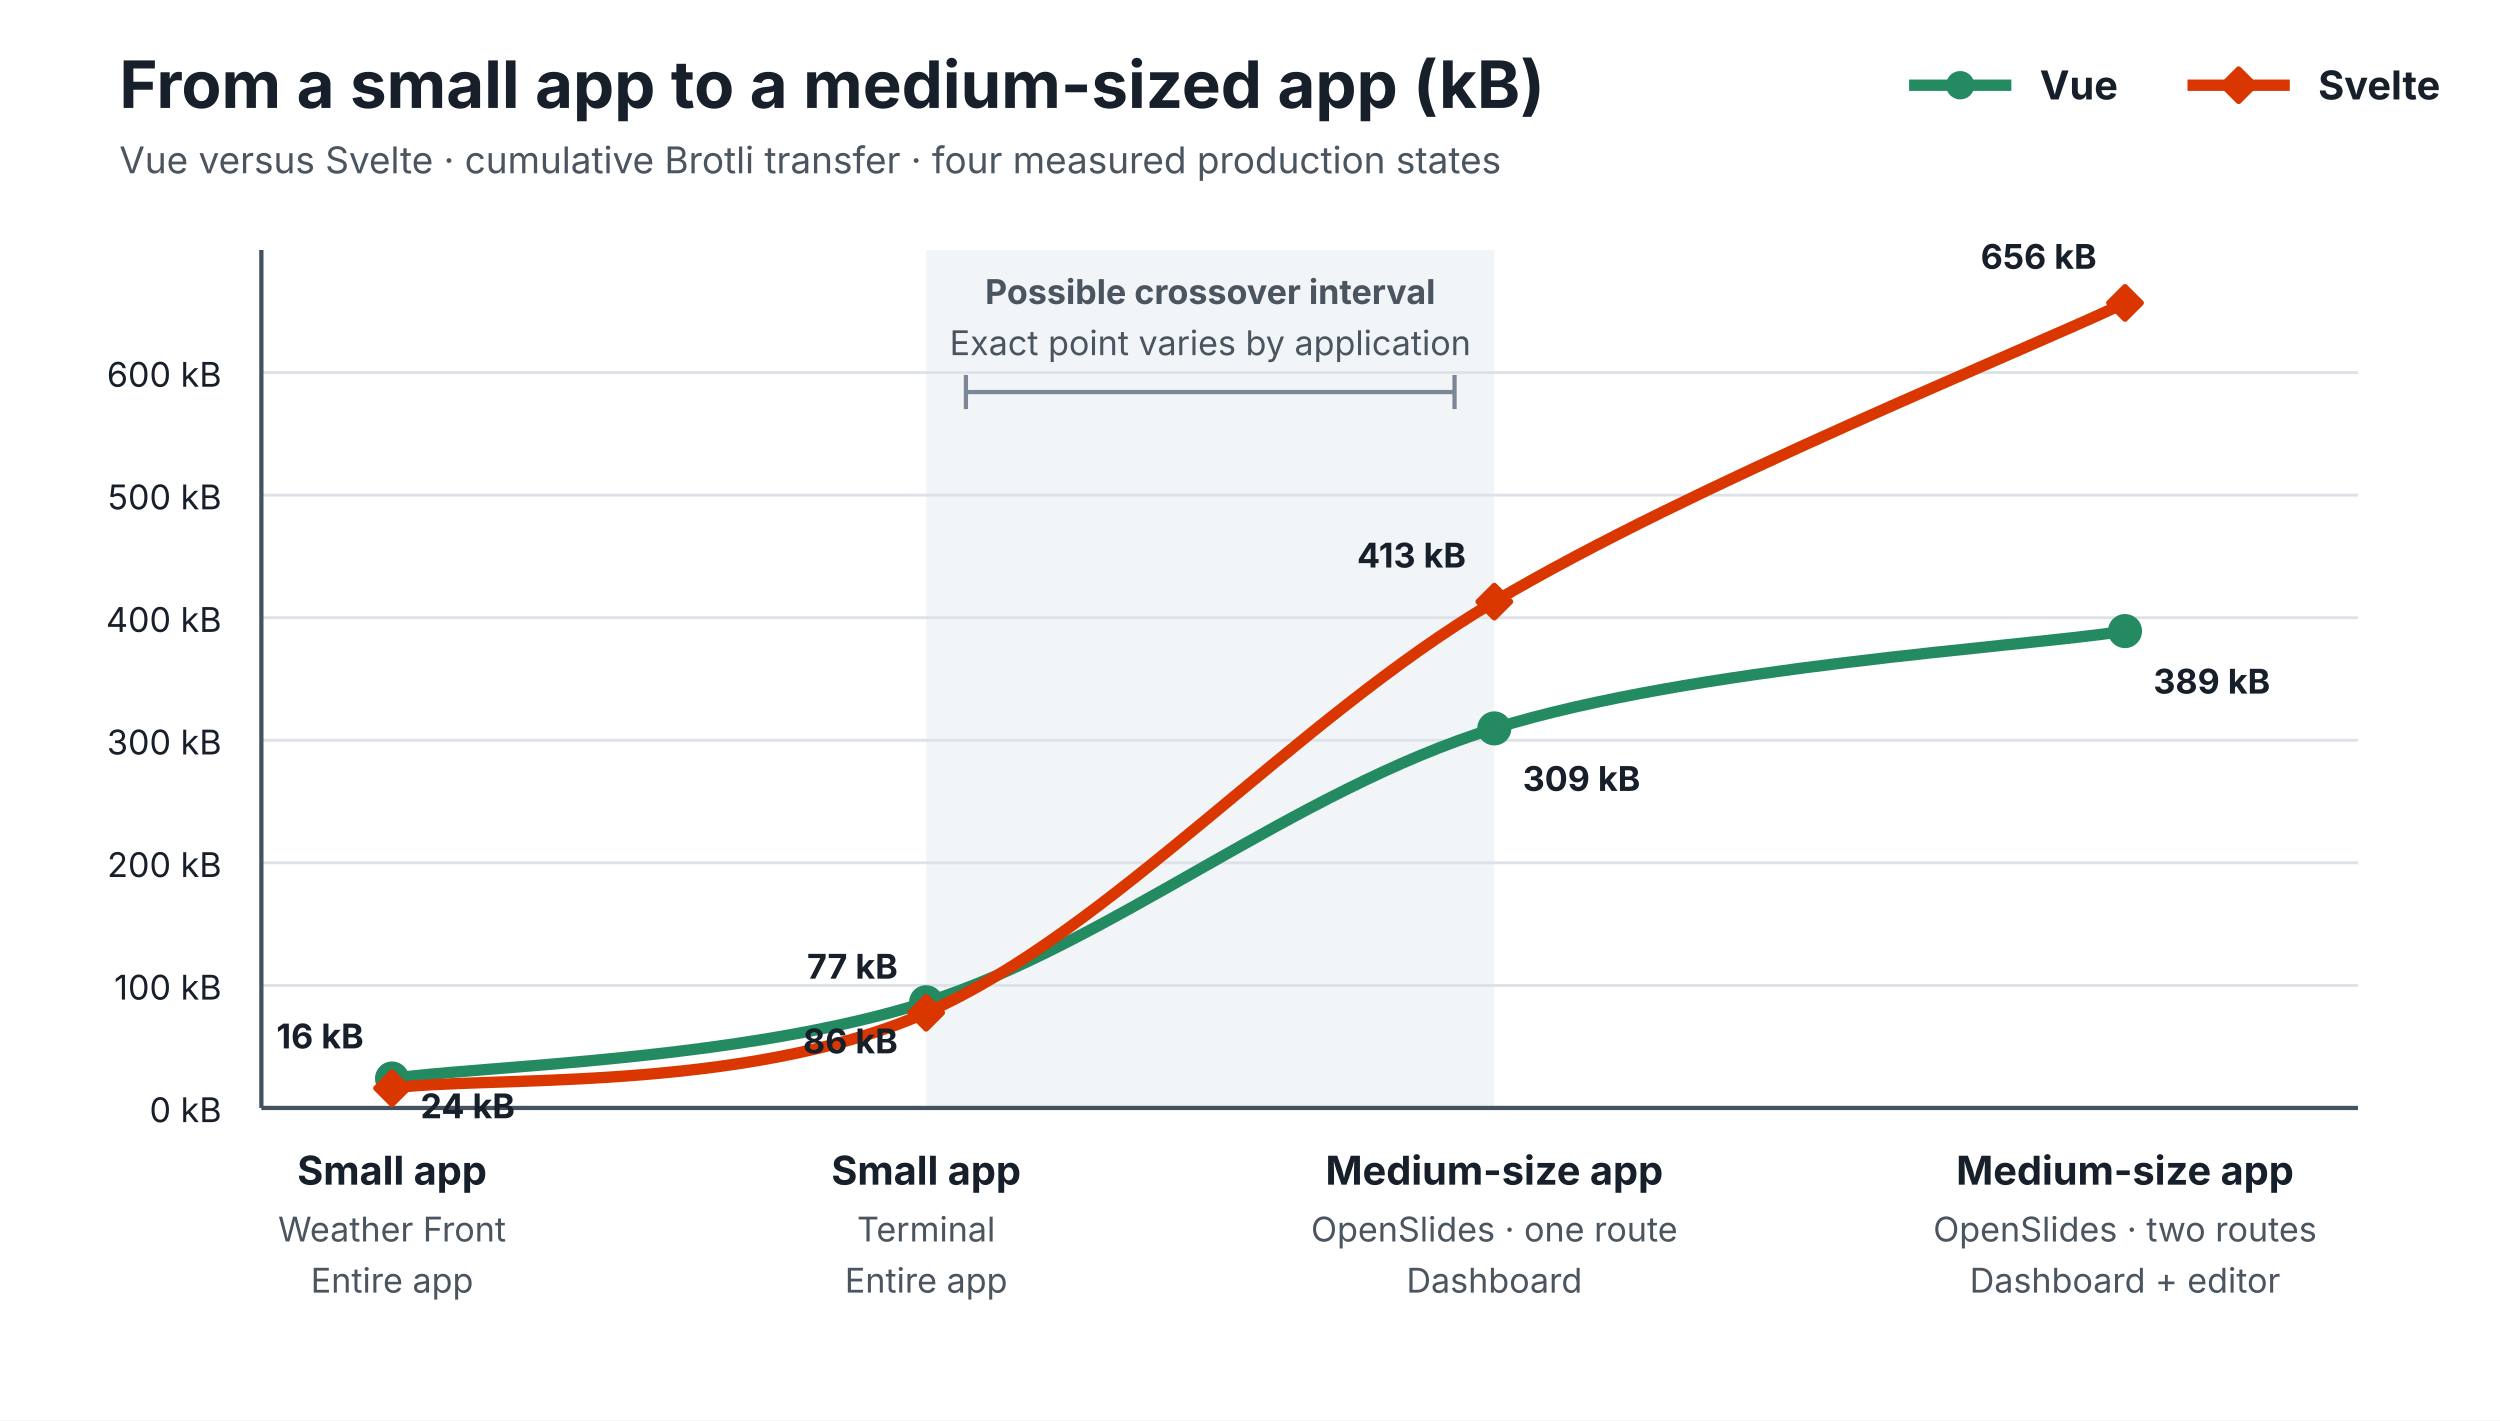
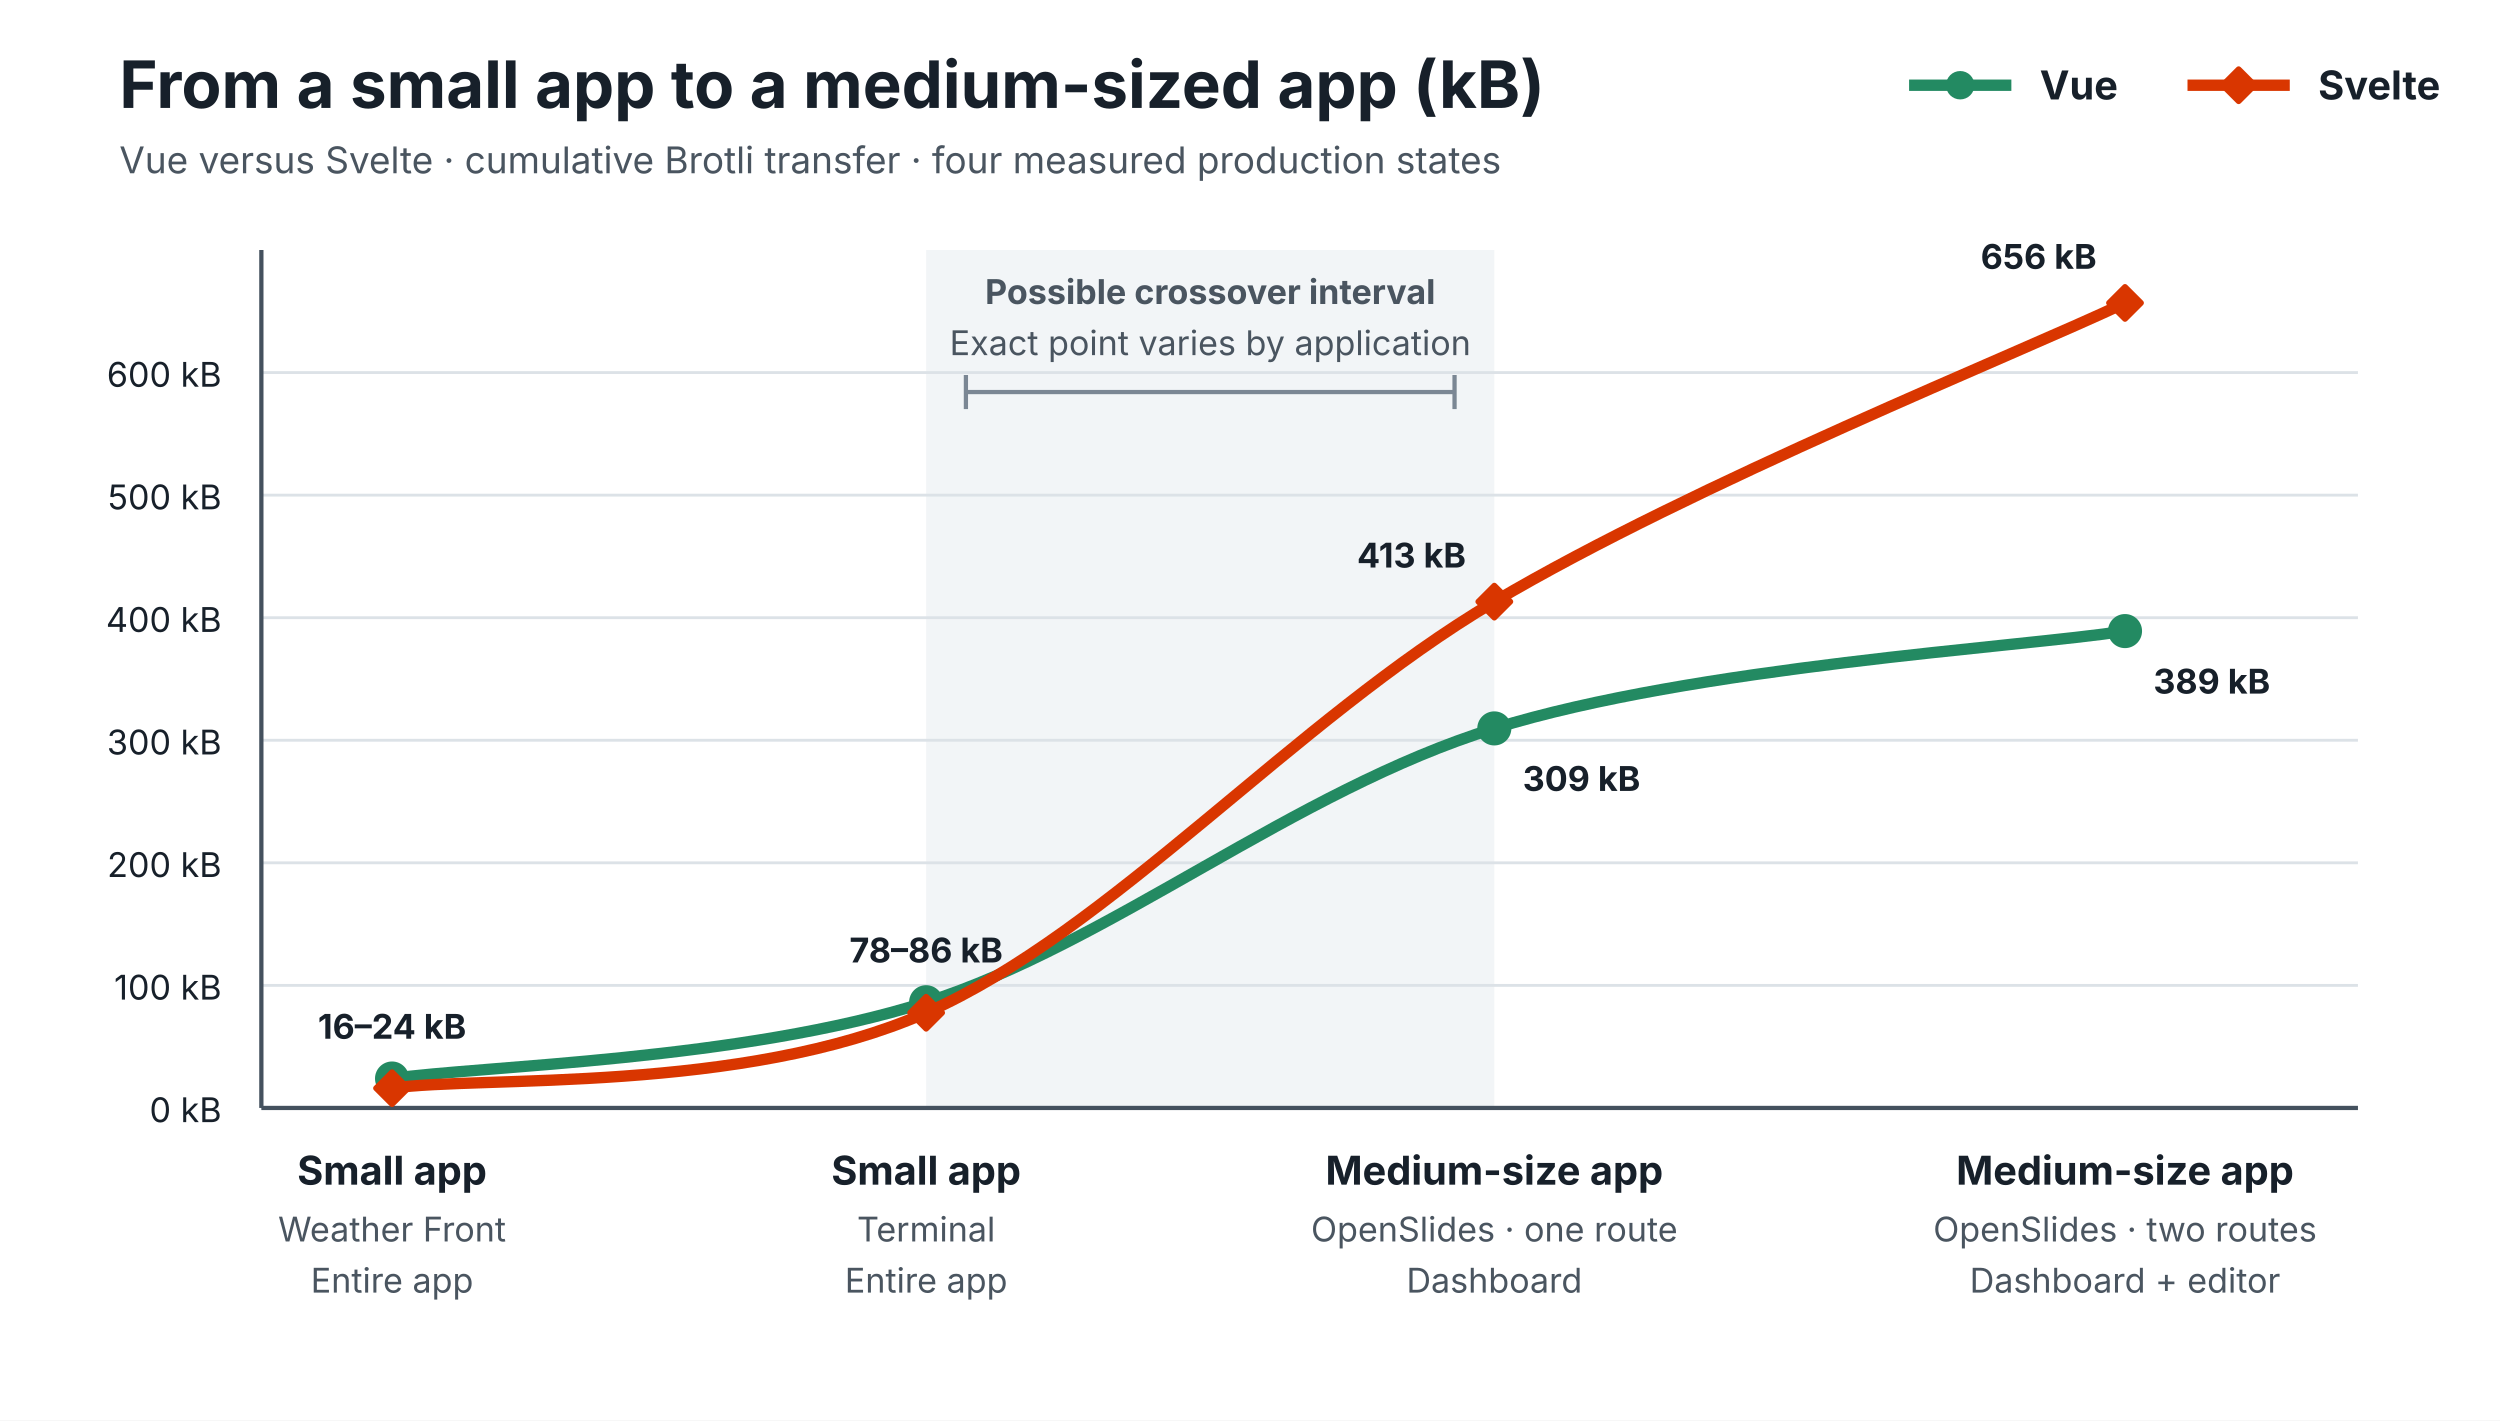
<svg xmlns="http://www.w3.org/2000/svg" width="880" height="500" viewBox="0 0 880 500" role="img" aria-labelledby="title description">
  <style>
    text { font-family: ui-sans-serif, system-ui, -apple-system, BlinkMacSystemFont, "Segoe UI", sans-serif; fill: #17202a; }
    .title { font-size: 23px; font-weight: 700; }
    .subtitle { font-size: 13px; fill: #4a5560; }
    .axis { stroke: #44515e; stroke-width: 1.5; }
    .grid { stroke: #dce2e7; stroke-width: 1; }
    .tick { font-size: 12px; }
    .label { font-size: 14px; font-weight: 650; }
    .detail { font-size: 12px; fill: #4a5560; }
    .value { font-size: 12px; font-weight: 700; }
    .legend { font-size: 14px; font-weight: 650; }
    .crossover { font-size: 12px; font-weight: 700; fill: #4a5560; }
  </style>
  <rect width="880" height="500" fill="#ffffff" />
  <text x="42" y="38" class="title">From a small app to a medium-sized app (kB)</text>
  <text x="42" y="61" class="subtitle">Vue versus Svelte · cumulative Brotli transfer · four measured production states</text>
  <line x1="672" y1="30" x2="708" y2="30" stroke="#238a62" stroke-width="4" />
  <circle cx="690" cy="30" r="5" fill="#238a62" />
  <text x="718" y="35" class="legend">Vue</text>
  <line x1="770" y1="30" x2="806" y2="30" stroke="#d93600" stroke-width="4" />
  <rect x="783" y="25" width="10" height="10" rx="1" fill="#d93600" transform="rotate(45 788 30)" />
  <text x="816" y="35" class="legend">Svelte</text>
  <rect x="326" y="88" width="200" height="302" fill="#f2f5f7" />
  <line x1="92" y1="390" x2="830" y2="390" class="grid" />
  <text x="78" y="395" text-anchor="end" class="tick">0 kB</text>
  <line x1="92" y1="346.86" x2="830" y2="346.86" class="grid" />
  <text x="78" y="351.86" text-anchor="end" class="tick">100 kB</text>
  <line x1="92" y1="303.71" x2="830" y2="303.71" class="grid" />
  <text x="78" y="308.71" text-anchor="end" class="tick">200 kB</text>
  <line x1="92" y1="260.57" x2="830" y2="260.57" class="grid" />
  <text x="78" y="265.57" text-anchor="end" class="tick">300 kB</text>
  <line x1="92" y1="217.43" x2="830" y2="217.43" class="grid" />
  <text x="78" y="222.43" text-anchor="end" class="tick">400 kB</text>
  <line x1="92" y1="174.29" x2="830" y2="174.29" class="grid" />
  <text x="78" y="179.29" text-anchor="end" class="tick">500 kB</text>
  <line x1="92" y1="131.14" x2="830" y2="131.14" class="grid" />
  <text x="78" y="136.14" text-anchor="end" class="tick">600 kB</text>
  <line x1="92" y1="88" x2="92" y2="390" class="axis" />
  <line x1="92" y1="390" x2="830" y2="390" class="axis" />
  <line x1="340" y1="138" x2="512" y2="138" stroke="#7b8794" stroke-width="1.5" />
  <line x1="340" y1="132" x2="340" y2="144" stroke="#7b8794" stroke-width="1.5" />
  <line x1="512" y1="132" x2="512" y2="144" stroke="#7b8794" stroke-width="1.5" />
  <text x="426" y="107" text-anchor="middle" class="crossover">Possible crossover interval</text>
  <text x="426" y="125" text-anchor="middle" class="detail">Exact point varies by application</text>
  <path d="M 138 379.64 C 169.33 375.16, 261.33 373.32, 326 352.78 C 390.67 332.24, 455.67 278.17, 526 256.4 C 596.33 234.63, 711.00 227.85, 748 222.14" fill="none" stroke="#238a62" stroke-width="4" stroke-linecap="round" stroke-linejoin="round" />
  <circle cx="138" cy="379.64" r="6" fill="#238a62" />
  <circle cx="326" cy="352.78" r="6" fill="#238a62" />
  <circle cx="526" cy="256.4" r="6" fill="#238a62" />
  <circle cx="748" cy="222.14" r="6" fill="#238a62" />
  <path d="M 138 383.04 C 169.33 378.62, 261.33 385.03, 326 356.49 C 390.67 327.95, 455.67 253.42, 526 211.78 C 596.33 170.14, 711.00 124.16, 748 106.63" fill="none" stroke="#d93600" stroke-width="4" stroke-linecap="round" stroke-linejoin="round" />
  <rect x="133" y="378.04" width="10" height="10" rx="1" fill="#d93600" transform="rotate(45 138 383.04)" />
  <rect x="321" y="351.49" width="10" height="10" rx="1" fill="#d93600" transform="rotate(45 326 356.49)" />
  <rect x="521" y="206.78" width="10" height="10" rx="1" fill="#d93600" transform="rotate(45 526 211.78)" />
  <rect x="743" y="101.63" width="10" height="10" rx="1" fill="#d93600" transform="rotate(45 748 106.63)" />
-   <text x="128" y="369.04" text-anchor="end" class="value">16 kB</text>
-   <text x="148" y="393.64" class="value">24 kB</text>
-   <text x="316" y="344.49" text-anchor="end" class="value">77 kB</text>
-   <text x="316" y="370.78" text-anchor="end" class="value">86 kB</text>
+   <text x="138" y="365.64" text-anchor="middle" class="value">16–24 kB</text>
+   <text x="326" y="338.78" text-anchor="middle" class="value">78–86 kB</text>
  <text x="516" y="199.78" text-anchor="end" class="value">413 kB</text>
  <text x="536" y="278.4" class="value">309 kB</text>
  <text x="738" y="94.63" text-anchor="end" class="value">656 kB</text>
  <text x="758" y="244.14" class="value">389 kB</text>
  <text x="138" y="417" text-anchor="middle" class="label">Small app</text>
  <text x="138" y="437" text-anchor="middle" class="detail">Weather Front</text>
  <text x="138" y="455" text-anchor="middle" class="detail">Entire app</text>
  <text x="326" y="417" text-anchor="middle" class="label">Small app</text>
  <text x="326" y="437" text-anchor="middle" class="detail">Terminal</text>
  <text x="326" y="455" text-anchor="middle" class="detail">Entire app</text>
  <text x="526" y="417" text-anchor="middle" class="label">Medium-size app</text>
  <text x="526" y="437" text-anchor="middle" class="detail">OpenSlides · one route</text>
  <text x="526" y="455" text-anchor="middle" class="detail">Dashboard</text>
  <text x="748" y="417" text-anchor="middle" class="label">Medium-size app</text>
  <text x="748" y="437" text-anchor="middle" class="detail">OpenSlides · two routes</text>
  <text x="748" y="455" text-anchor="middle" class="detail">Dashboard + editor</text>
</svg>
